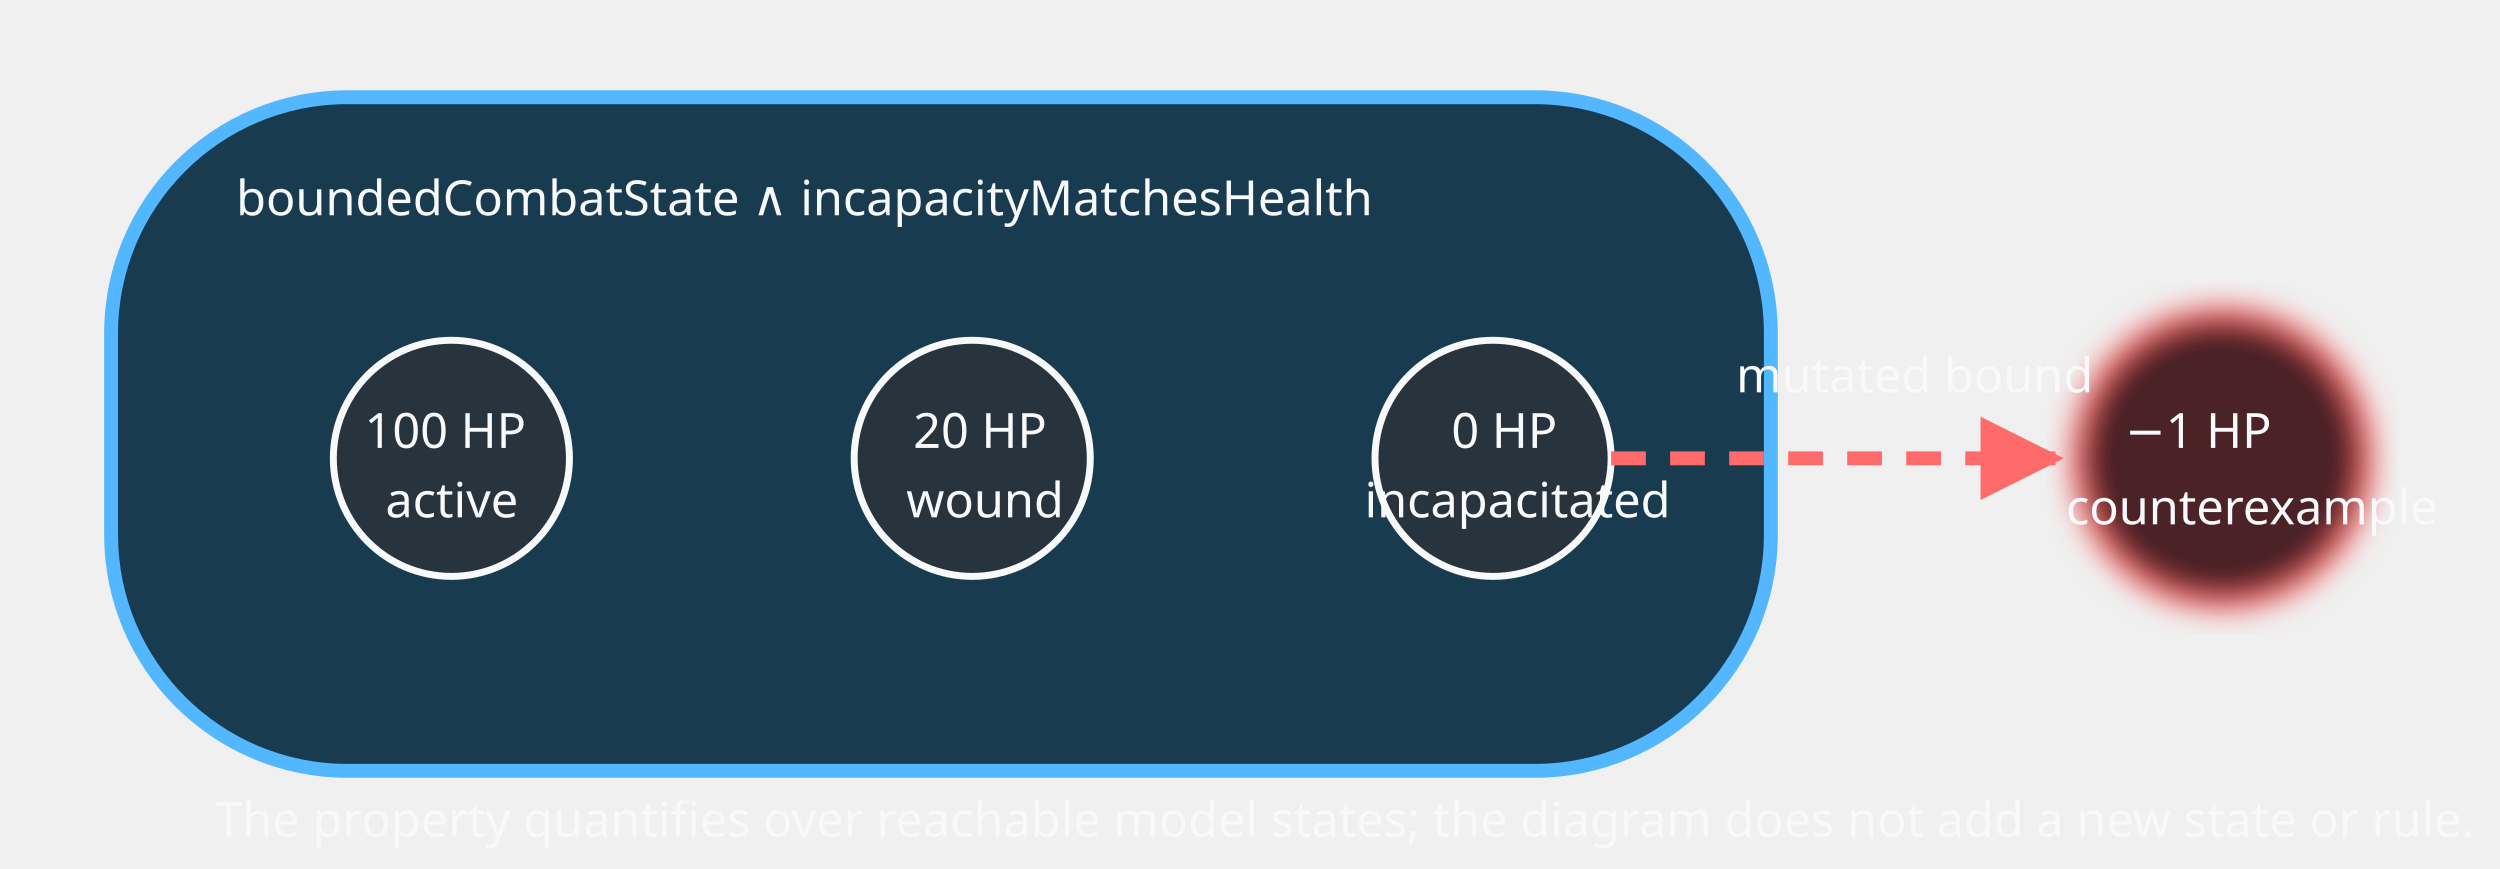
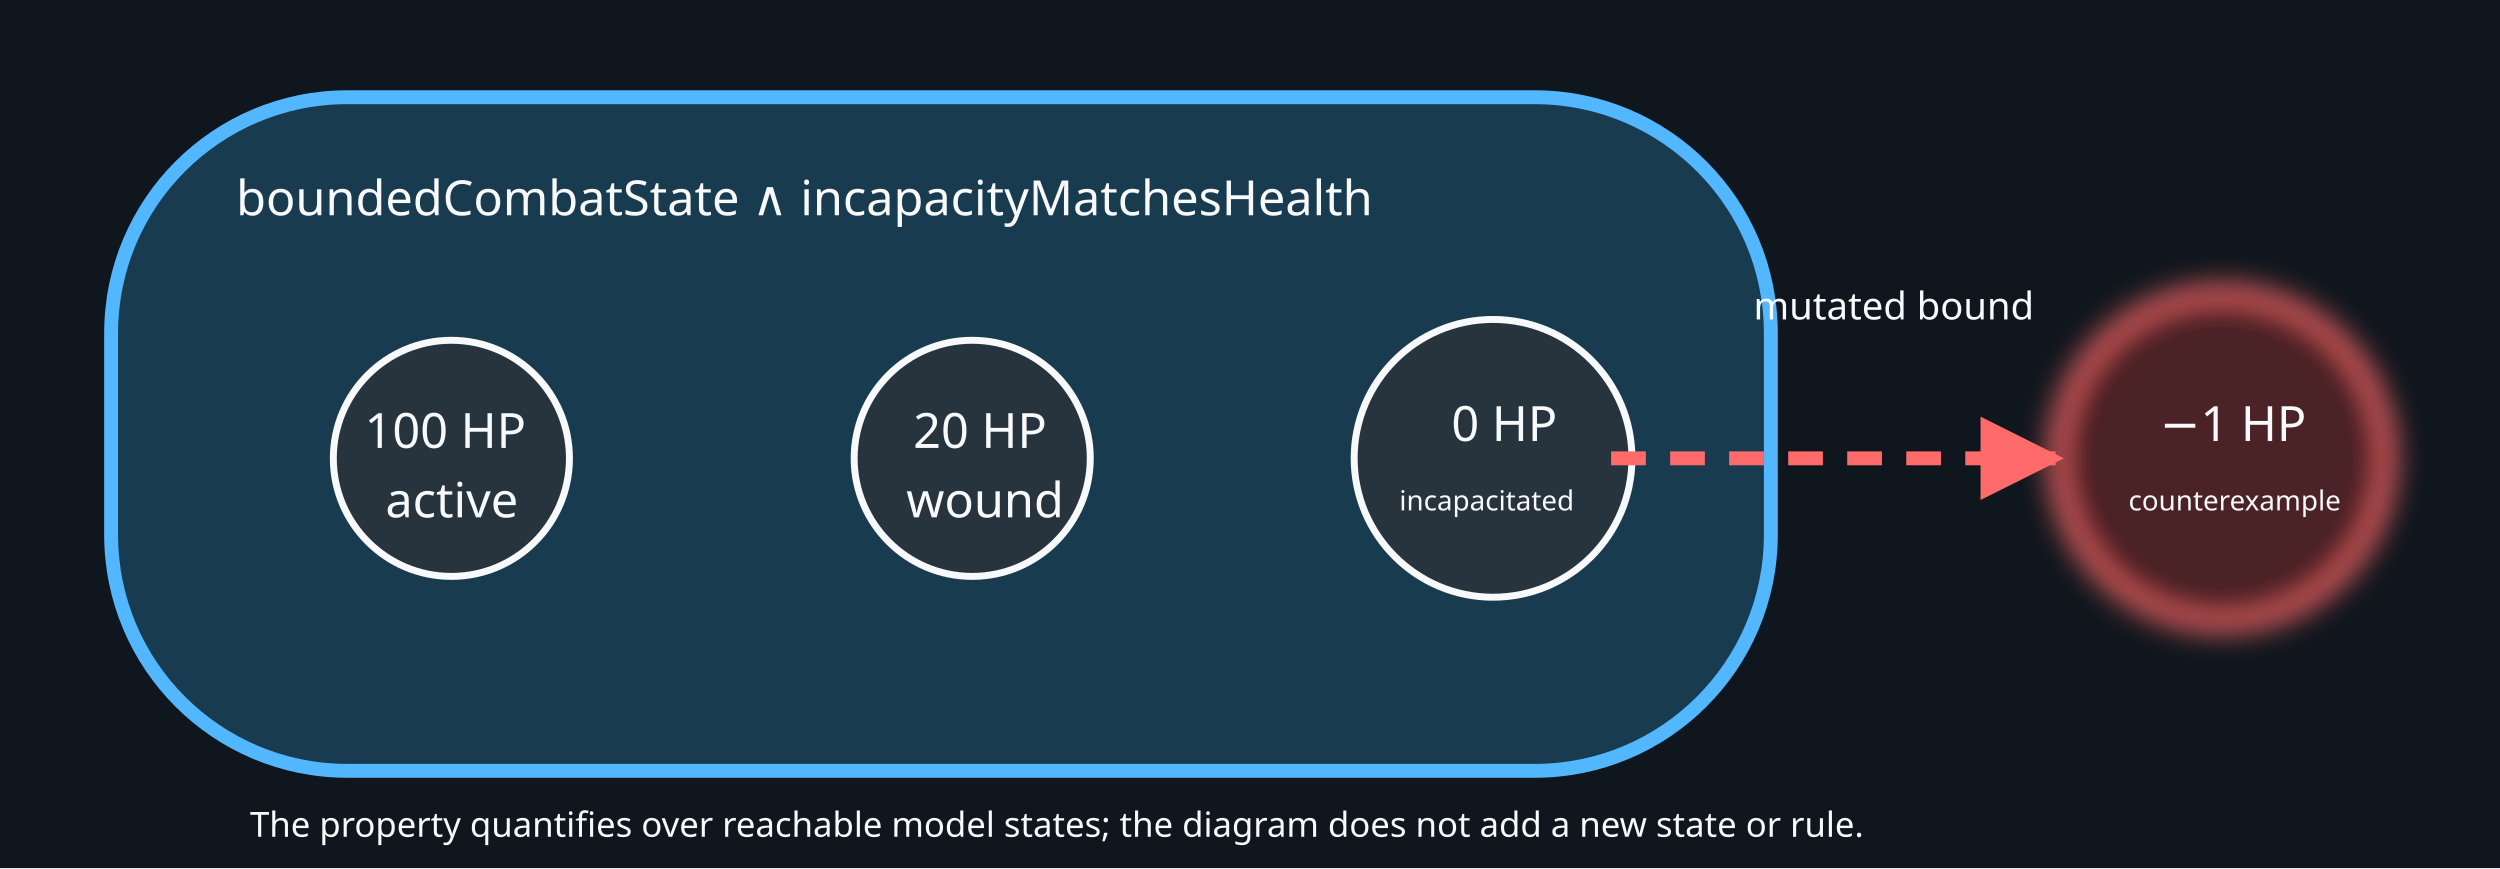
- <svg xmlns="http://www.w3.org/2000/svg" viewBox="0 0 720 250" role="img" aria-labelledby="invariant-title invariant-desc" data-diagram="invariant-boundary" data-effects="progressive">
+ <svg xmlns="http://www.w3.org/2000/svg" id="effects-off" viewBox="0 0 720 250" role="img" aria-labelledby="invariant-title invariant-desc" data-diagram="invariant-boundary" data-effects="progressive" font-family="system-ui" font-size="14" style="background:#10161d">
  <defs>
    <filter id="boundary-glow">
      <feGaussianBlur stdDeviation="4" />
    </filter>
    <marker id="boundary-arrow" viewBox="0 0 10 10" refX="9" refY="5" markerWidth="6" markerHeight="6" orient="auto">
      <path d="M0 0 L10 5 L0 10 Z" fill="#ff6b6b" />
    </marker>
  </defs>
-   <style>svg{background:#10161d;font:14px system-ui}.region{fill:#183b50;stroke:#53b7ff;stroke-width:4}.state{fill:#28343d;stroke:#f7f9fa;stroke-width:2}.bad{fill:#4b2025;stroke:#ff6b6b;stroke-width:4}.label{fill:#f7f9fa}.escape{stroke:#ff6b6b;stroke-width:4;fill:none;marker-end:url(#boundary-arrow)}.motion{stroke-dasharray:10 7;animation:escape 2s linear infinite}.fx{filter:url(#boundary-glow)}[data-effects="off"] .fx{filter:none}@keyframes escape{to{stroke-dashoffset:-34}}@media(prefers-reduced-motion:reduce){.motion{animation:none}}@media print{svg{background:#fff}.label{fill:#000}.motion{animation:none}.fx{filter:none}}</style>
+   <style>svg{background:#10161d;font:14px system-ui}.region{fill:#183b50;stroke:#53b7ff;stroke-width:4}.state{fill:#28343d;stroke:#f7f9fa;stroke-width:2}.bad{fill:#4b2025;stroke:#ff6b6b;stroke-width:4}.label{fill:#f7f9fa}.escape{stroke:#ff6b6b;stroke-width:4;fill:none;marker-end:url(#boundary-arrow)}.motion{stroke-dasharray:10 7;animation:escape 2s linear infinite}.fx{filter:url(#boundary-glow)}[data-effects="off"] .fx,svg:target .fx{filter:none}@keyframes escape{to{stroke-dashoffset:-34}}@media(prefers-reduced-motion:reduce){.motion{animation:none}}@media print{svg{background:#fff!important}.backdrop,.region,.state,.bad{fill:#fff;stroke:#000}.label{fill:#000}.escape{stroke:#000}.motion{animation:none}.fx{filter:none}}</style>
+   <rect class="backdrop" aria-hidden="true" x="0" y="0" width="720" height="250" fill="#10161d" />
  <g aria-label="Safe invariant region">
-     <rect class="region" x="32" y="28" width="478" height="194" rx="68" />
-     <text class="label" x="68" y="62">boundedCombatState ∧ incapacityMatchesHealth</text>
-     <circle class="state" cx="130" cy="132" r="34" />
-     <text class="label" x="105" y="129">100 HP</text>
-     <text class="label" x="111" y="149">active</text>
-     <circle class="state" cx="280" cy="132" r="34" />
-     <text class="label" x="263" y="129">20 HP</text>
-     <text class="label" x="261" y="149">wound</text>
-     <circle class="state" cx="430" cy="132" r="34" />
-     <text class="label" x="418" y="129">0 HP</text>
-     <text class="label" x="393" y="149">incapacitated</text>
+     <rect class="region" x="32" y="28" width="478" height="194" rx="68" fill="#183b50" stroke="#53b7ff" stroke-width="4" />
+     <text class="label" x="68" y="62" fill="#f7f9fa">boundedCombatState ∧ incapacityMatchesHealth</text>
+     <circle class="state" cx="130" cy="132" r="34" fill="#28343d" stroke="#f7f9fa" stroke-width="2" />
+     <text class="label" x="105" y="129" fill="#f7f9fa">100 HP</text>
+     <text class="label" x="111" y="149" fill="#f7f9fa">active</text>
+     <circle class="state" cx="280" cy="132" r="34" fill="#28343d" stroke="#f7f9fa" stroke-width="2" />
+     <text class="label" x="263" y="129" fill="#f7f9fa">20 HP</text>
+     <text class="label" x="261" y="149" fill="#f7f9fa">wound</text>
+     <circle class="state" cx="430" cy="132" r="40" fill="#28343d" stroke="#f7f9fa" stroke-width="2" />
+     <text class="label" x="418" y="127" fill="#f7f9fa">0 HP</text>
+     <text class="label" x="403" y="147" font-size="8" fill="#f7f9fa">incapacitated</text>
  </g>
  <g aria-label="Mutated counterexample outside invariant">
-     <circle class="bad fx" cx="640" cy="132" r="42" />
-     <text class="label" x="612" y="129">−1 HP</text>
-     <text class="label" x="595" y="151">counterexample</text>
+     <circle class="bad fx" cx="640" cy="132" r="48" fill="#4b2025" stroke="#ff6b6b" stroke-width="4" />
+     <text class="label" x="622" y="127" fill="#f7f9fa">−1 HP</text>
+     <text class="label" x="613" y="147" font-size="8" fill="#f7f9fa">counterexample</text>
  </g>
-   <path class="escape motion" d="M464 132 H592" />
-   <text class="label" x="500" y="113">mutated bound</text>
-   <text class="label" x="62" y="241">The property quantifies over reachable model states; the diagram does not add a new state or rule.</text>
+   <path class="escape motion" data-semantic-edge="mutated-boundary-escape" data-directed-edge="true" d="M464 132 H592" fill="none" stroke="#ff6b6b" stroke-width="4" marker-end="url(#boundary-arrow)" />
+   <text class="label" x="505" y="92" font-size="11" fill="#f7f9fa">mutated bound</text>
+   <text class="label" x="72" y="241" font-size="10" fill="#f7f9fa">The property quantifies over reachable model states; the diagram does not add a new state or rule.</text>
</svg>
